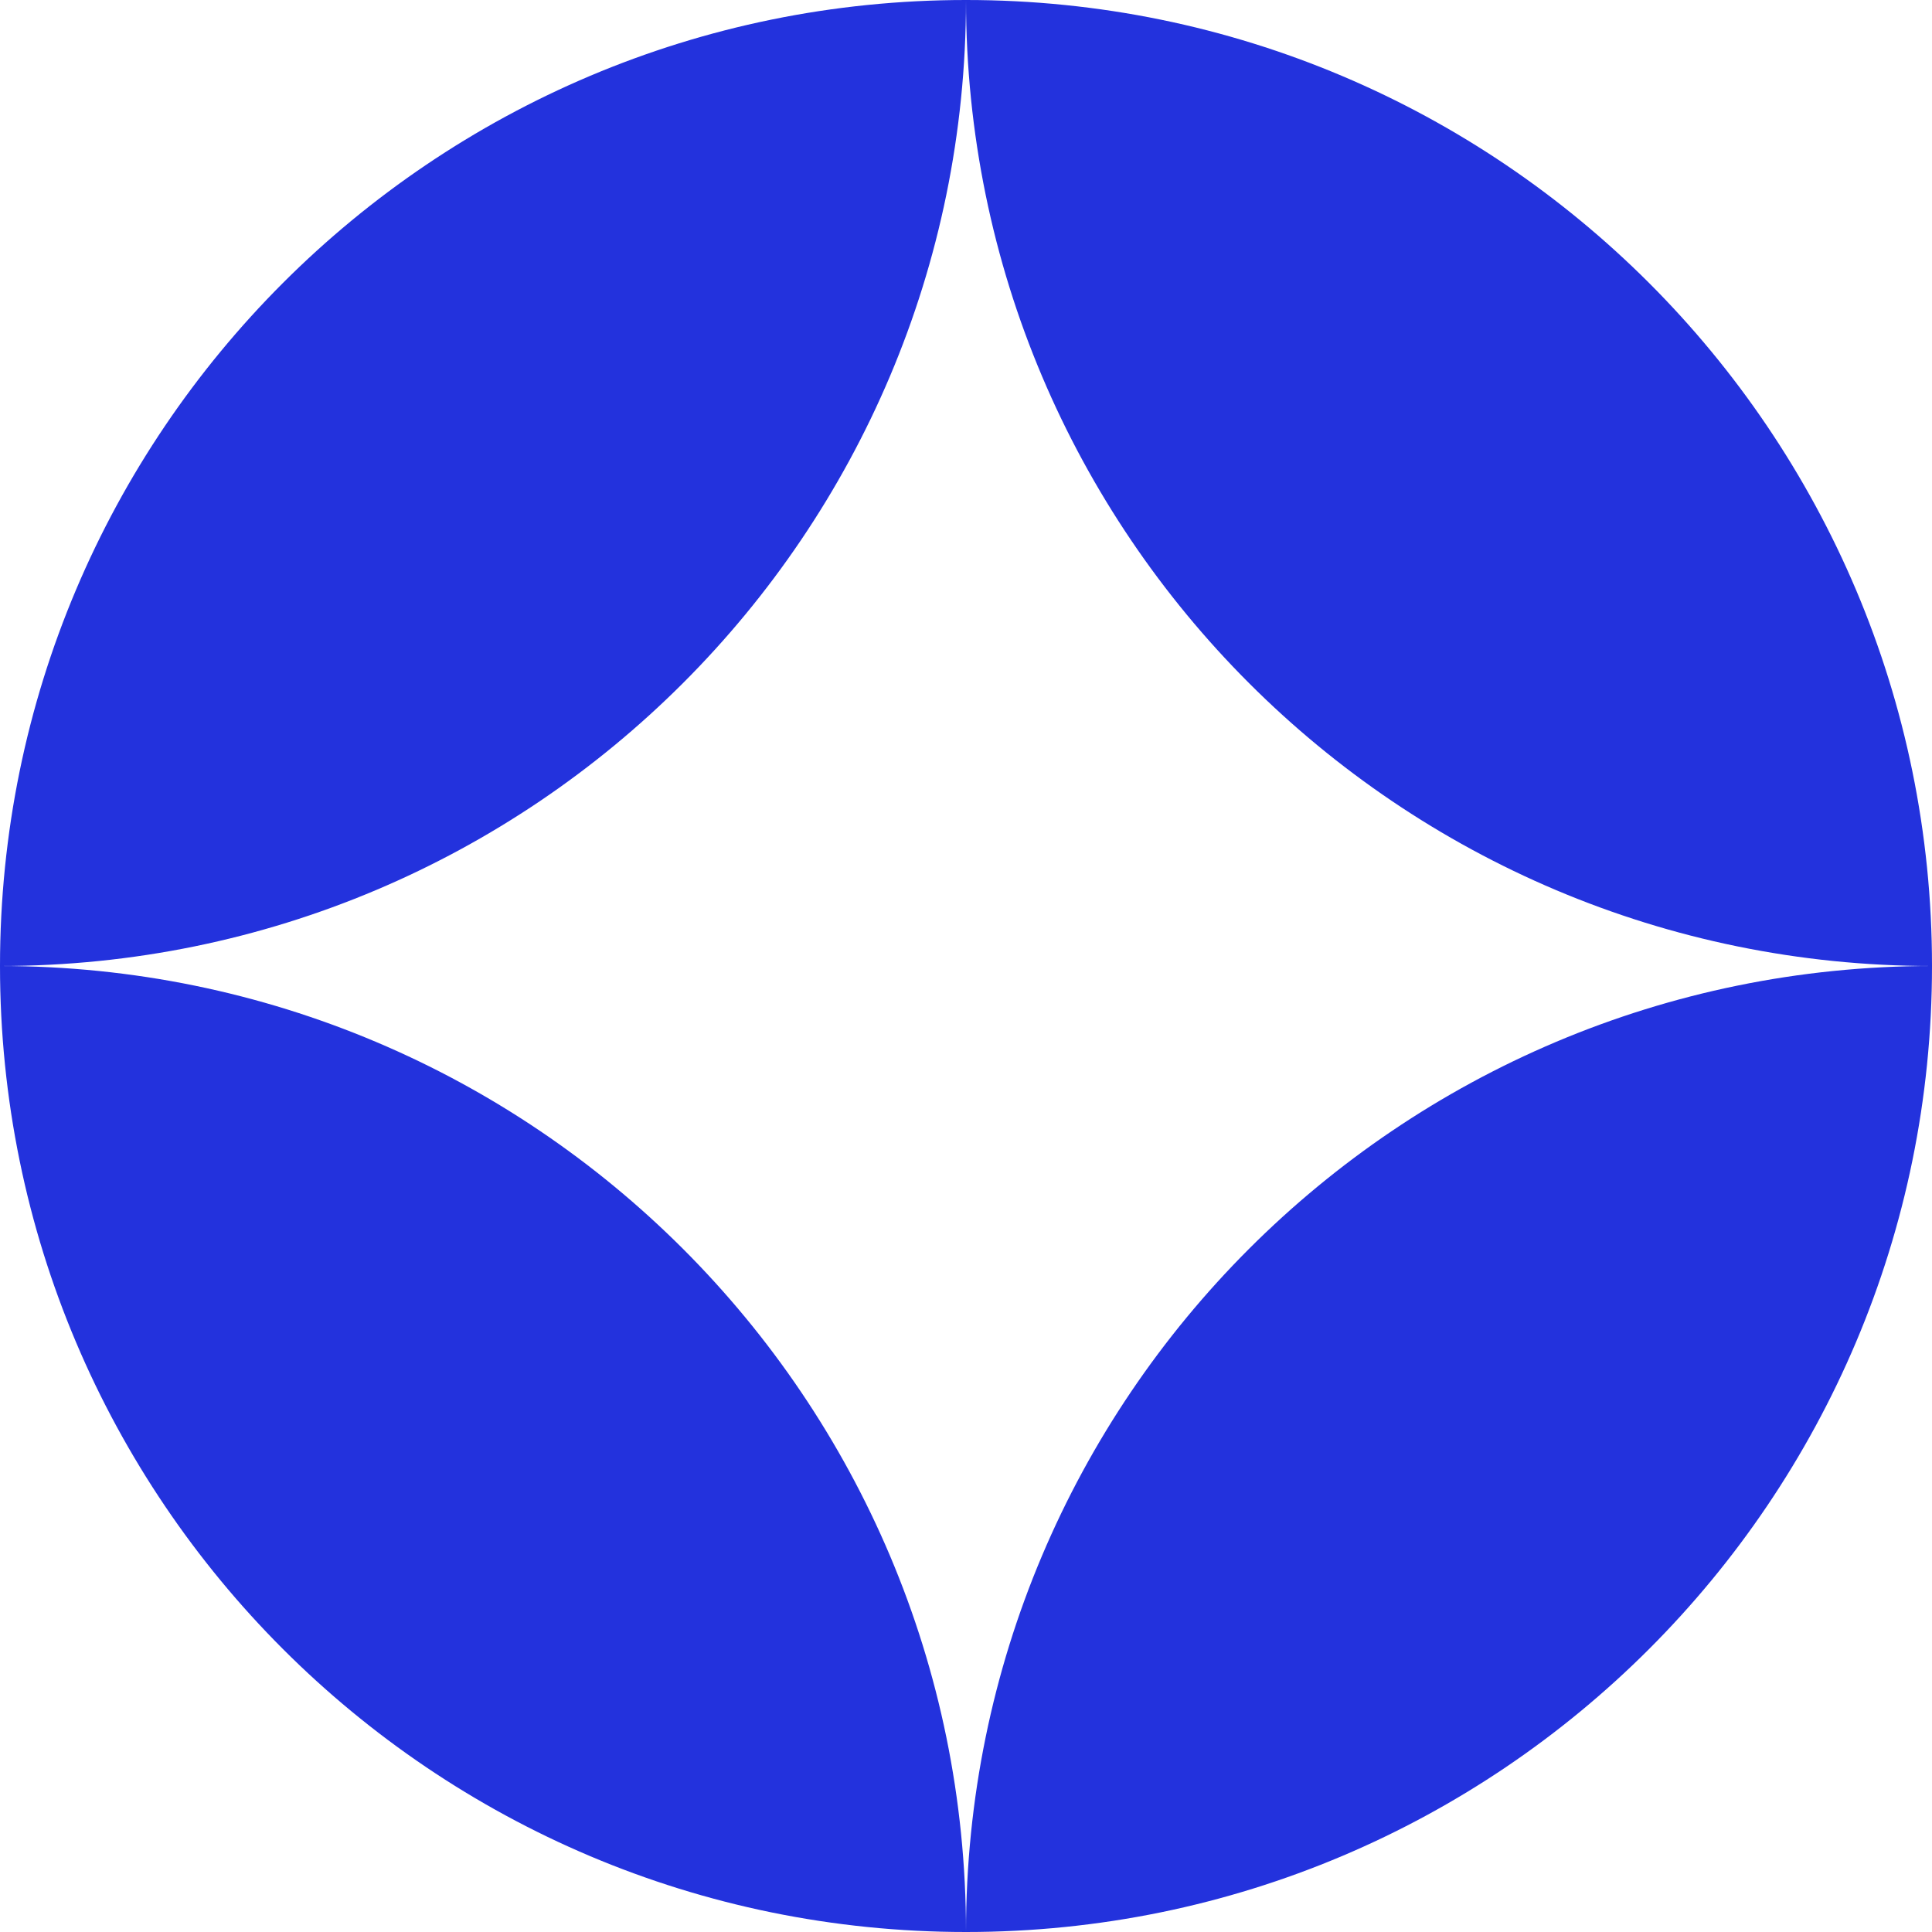
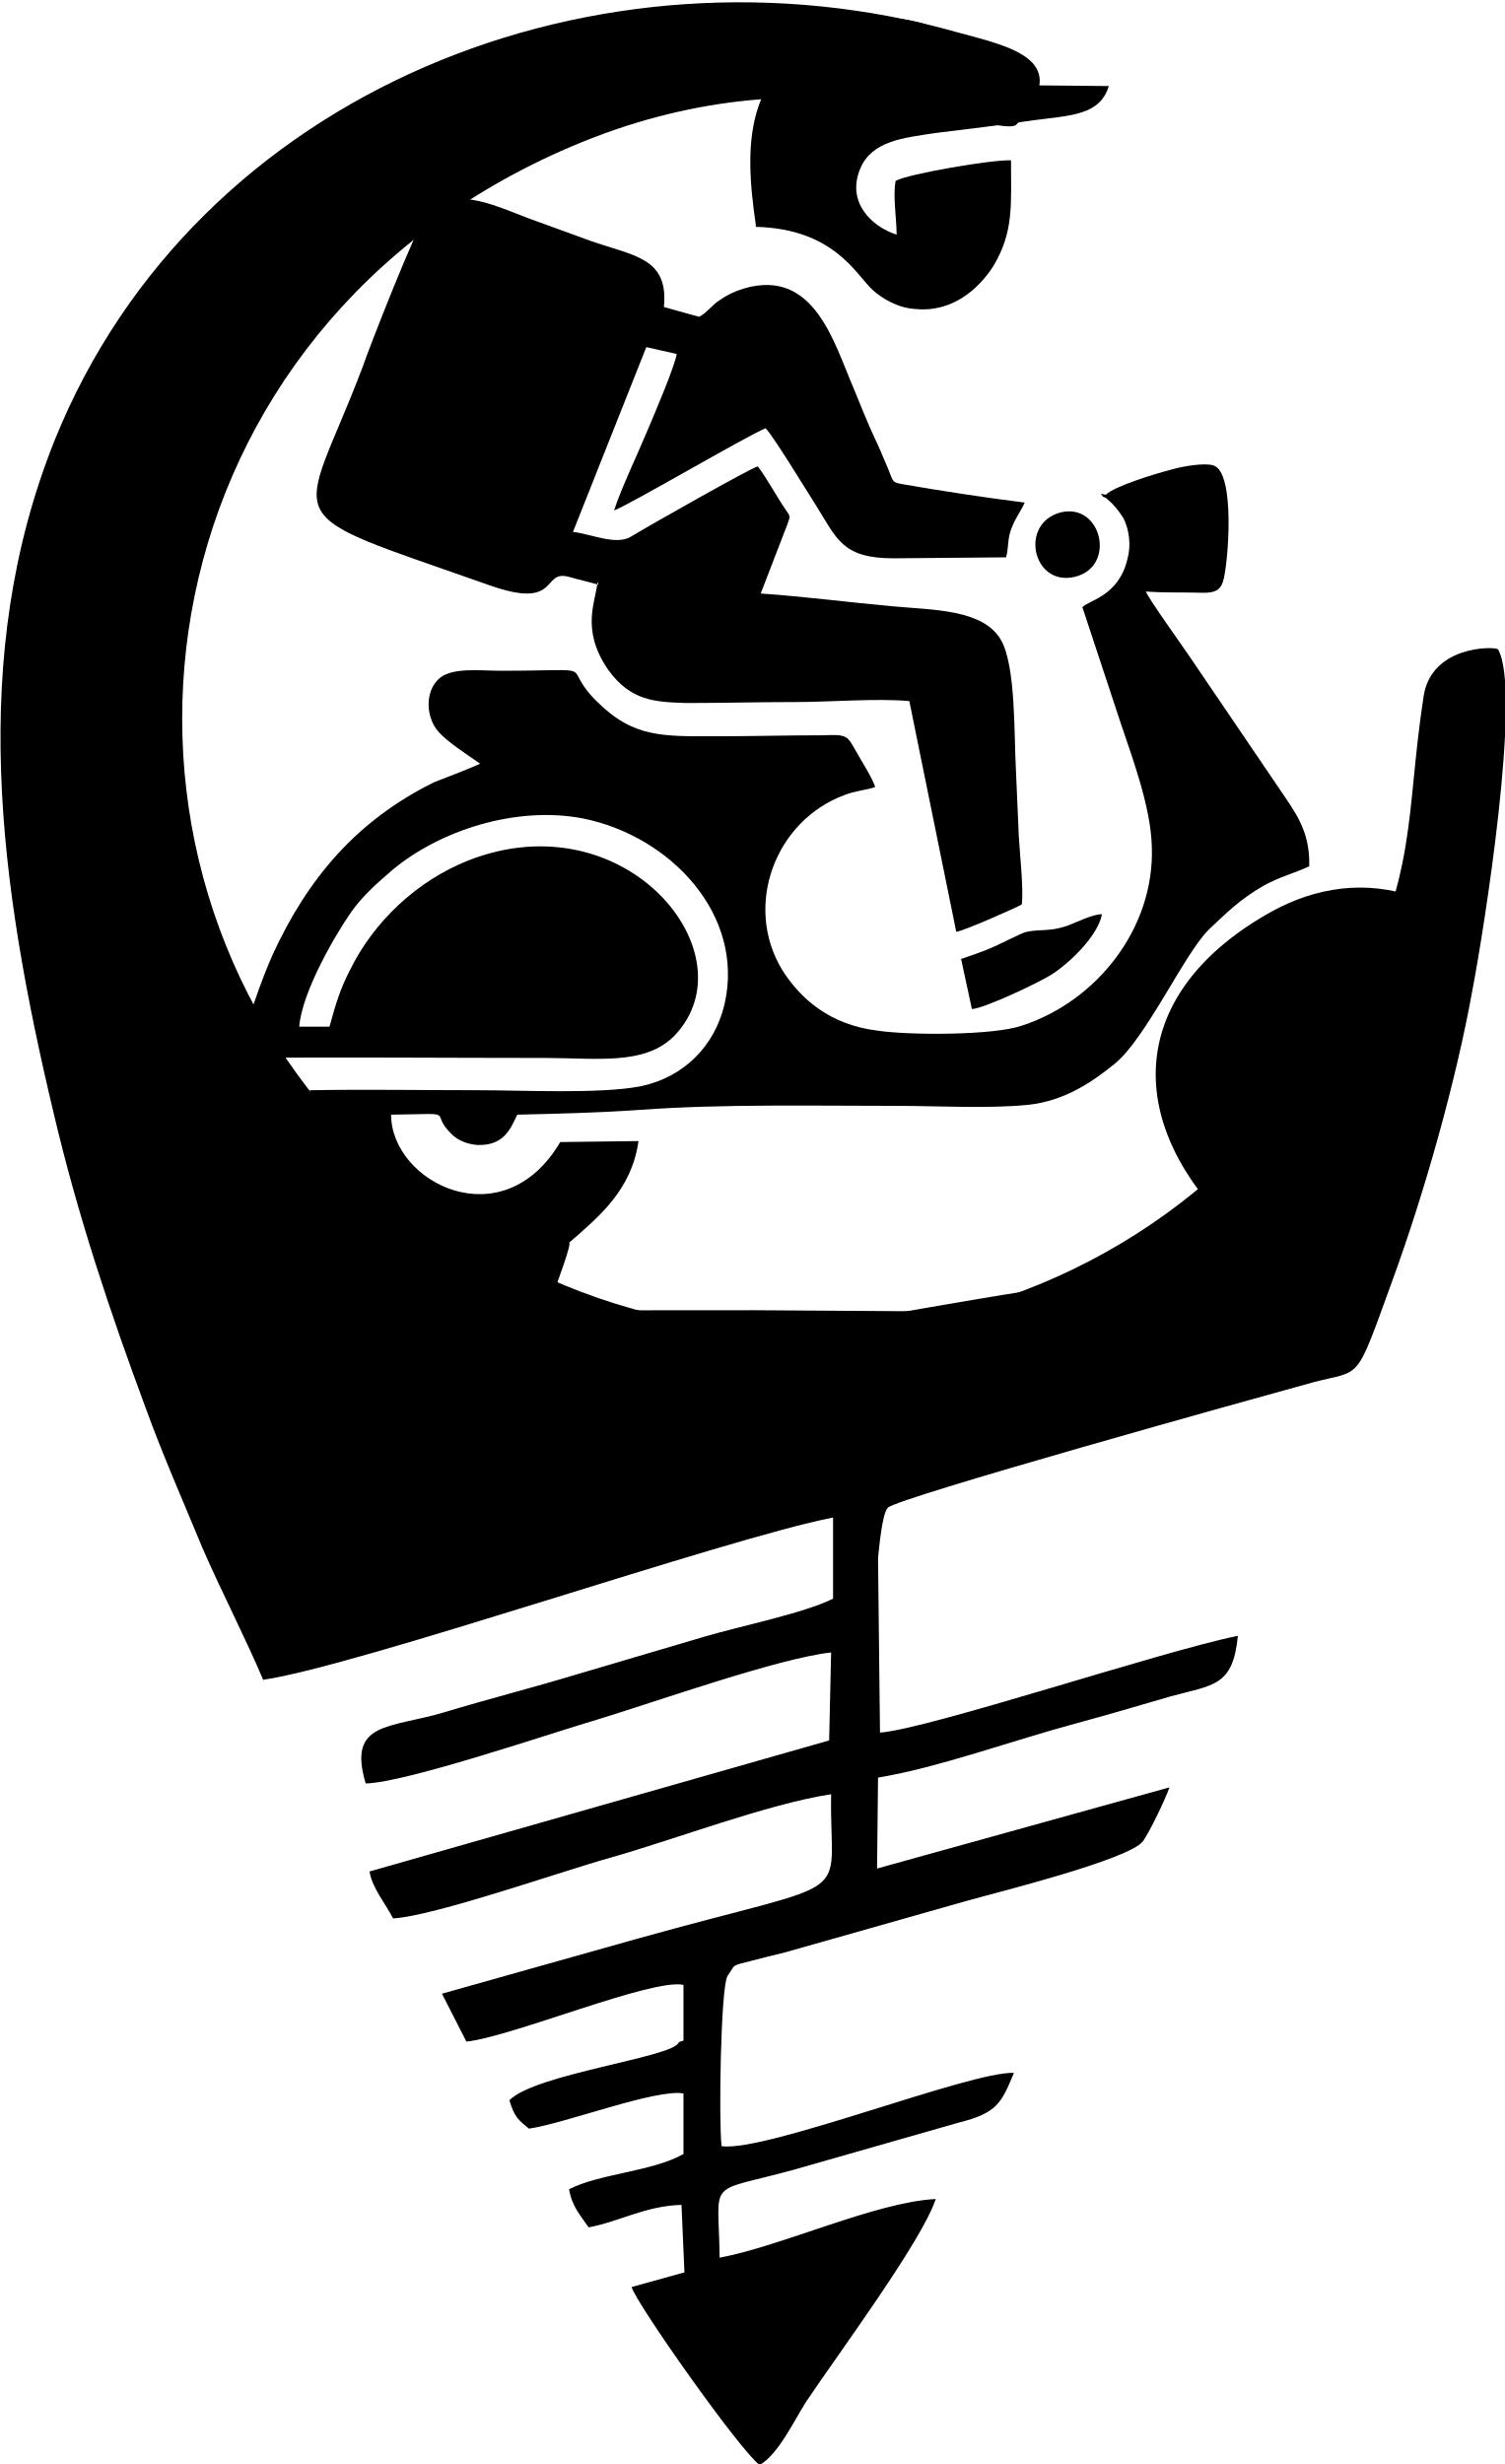
- <svg xmlns="http://www.w3.org/2000/svg" viewBox="0 0 24 24" fill="none">
-   <path fill-rule="evenodd" clip-rule="evenodd" d="M0 12C5.05631e-07 5.373 5.373 0 12 0C18.627 0 24 5.373 24 12C17.374 12 12.002 6.629 12 0.003C11.998 6.629 6.626 12 0 12ZM12 24C12 17.372 17.373 12 24 12C24 18.627 18.627 24 12 24ZM12 24C12 17.372 6.627 12 0 12C0 18.627 5.373 24 12 24Z" fill="#2332DD" />
+ <svg xmlns="http://www.w3.org/2000/svg" xml:space="preserve" width="100%" height="100%" version="1.1" style="shape-rendering:geometricPrecision; text-rendering:geometricPrecision; image-rendering:optimizeQuality; fill-rule:evenodd; clip-rule:evenodd" viewBox="0 0 15.39 25.2">
+   <g id="Layer_x0020_1">
+     <path class="fil0" d="M2.69 17.18c0.97,-0.14 4.71,-1.44 5.83,-1.66l0 0.83c-0.3,0.15 -0.95,0.28 -1.32,0.39 -0.44,0.13 -0.88,0.26 -1.32,0.39 -0.43,0.13 -0.9,0.25 -1.33,0.38 -0.56,0.17 -1,0.09 -0.81,0.73 0.42,-0.01 1.91,-0.52 2.39,-0.66 0.59,-0.18 1.83,-0.62 2.37,-0.68l-0.02 0.9 -4.7 1.34c0.02,0.16 0.17,0.34 0.24,0.48 0.41,-0.02 1.75,-0.49 2.22,-0.62 0.67,-0.19 1.61,-0.55 2.26,-0.65 -0.02,1.15 0.33,0.83 -1.99,1.48l-1.99 0.56 0.25 0.49c0.47,-0.05 1.9,-0.65 2.22,-0.58l-0 0.57c-0.03,0.01 -0.04,0.01 -0.05,0.02 -0.05,0.15 -1.47,0.32 -1.73,0.59 0.05,0.17 0.09,0.2 0.2,0.29 0.36,-0.05 1.3,-0.41 1.58,-0.36l-0 0.62c-0.32,0.18 -0.86,0.2 -1.17,0.36 0.03,0.18 0.12,0.27 0.2,0.39 0.32,-0.06 0.58,-0.22 0.95,-0.23l0.03 0.69 -0.54 0.15c0.04,0.16 1.12,1.69 1.31,1.82 0.19,-0.11 0.35,-0.45 0.47,-0.64 0.32,-0.48 1.19,-1.65 1.33,-2.08 -0.61,0.03 -1.57,0.48 -2.21,0.6 -0.01,-0.83 -0.15,-0.65 0.76,-0.9l1.68 -0.48c0.4,-0.1 0.44,-0.2 0.57,-0.51 -0.44,-0.02 -2.53,0.81 -2.99,0.75 -0.03,-0.24 -0.01,-1.62 0.06,-1.74 0.09,-0.13 0.03,-0.1 0.26,-0.16 0.11,-0.03 0.2,-0.05 0.32,-0.08l1.87 -0.53c0.28,-0.08 1.66,-0.42 1.8,-0.61 0.07,-0.1 0.23,-0.43 0.27,-0.55l-2.99 0.83 0.01 -0.93c0.61,-0.1 1.41,-0.39 2.01,-0.55 0.33,-0.09 0.64,-0.18 0.98,-0.28 0.44,-0.12 0.64,-0.1 0.69,-0.62 -0.79,0.16 -3.15,0.95 -3.66,0.99l-0.02 -1.79c0.01,-0.08 0.04,-0.45 0.1,-0.51 0.09,-0.1 3.72,-1.11 4.34,-1.28 0.52,-0.14 0.43,0.03 0.83,-1.07 0.31,-0.85 0.64,-2 0.81,-2.95 0.11,-0.57 0.51,-3.06 0.26,-3.48 -0.04,-0.03 -0.68,-0.04 -0.76,0.48 -0.19,1.23 -0.05,1.81 -0.76,3.14 -2.02,3.79 -7.24,4.58 -10.28,1.31 -2.83,-3.04 -2.02,-8.22 2.32,-10.07 2.48,-1.06 4.28,-0.09 4.55,-0.22 0.61,-0.67 -0.05,-0.8 -0.6,-0.95 -3.65,-1.03 -7.78,0.58 -9.23,4.17 -0.89,2.22 -0.57,4.54 -0.01,6.89 0.25,1.06 0.58,2.04 0.94,3.01 0.17,0.47 0.39,0.97 0.58,1.43 0.2,0.46 0.45,0.94 0.63,1.37z" />
+     <path class="fil0" d="M11.26 5.05c0.03,0.05 0.02,0.02 0.06,0.05 0.07,0.06 0.12,0.12 0.17,0.2 0.06,0.12 0.08,0.28 0.04,0.42 -0.09,0.38 -0.4,0.42 -0.46,0.49l0.39 1.18c0.12,0.36 0.31,0.86 0.32,1.27 0.03,0.83 -0.56,1.58 -1.33,1.83 -0.29,0.1 -1.15,0.1 -1.48,0.05 -0.48,-0.06 -0.78,-0.32 -0.97,-0.62 -0.4,-0.66 -0.07,-1.53 0.64,-1.79 0.1,-0.04 0.22,-0.05 0.31,-0.08 -0.01,-0.06 -0.14,-0.27 -0.18,-0.34 -0.11,-0.19 -0.09,-0.2 -0.36,-0.19 -0.36,0 -0.72,0.01 -1.07,0.01 -0.56,0 -0.86,0.02 -1.24,-0.36 -0.39,-0.39 0.1,-0.31 -0.98,-0.31 -0.22,0 -0.51,-0.04 -0.64,0.09 -0.14,0.14 -0.12,0.4 0.01,0.54 0.09,0.1 0.29,0.23 0.42,0.32 -0.03,0.02 -0.39,0.16 -0.47,0.19 -0.79,0.39 -1.29,0.98 -1.65,1.76 -0.09,0.2 -0.33,0.82 -0.32,1.06 1.03,-0.01 2.08,-0 3.11,-0 0.52,-0 1.02,0.08 1.32,-0.23 0.79,-0.83 -0.5,-2.42 -2.11,-1.79 -0.53,0.21 -0.97,0.63 -1.21,1.12 -0.1,0.19 -0.15,0.36 -0.21,0.58l-0.31 0c0.03,-0.36 0.37,-0.94 0.53,-1.17 0.12,-0.17 0.27,-0.3 0.42,-0.43 0.49,-0.41 1.27,-0.66 1.95,-0.53 0.9,0.18 1.66,0.99 1.45,1.9 -0.1,0.43 -0.42,0.75 -0.86,0.84 -0.41,0.08 -1.21,0.04 -1.66,0.04 -0.57,0 -1.15,-0.01 -1.72,-0 0,0.51 0.15,0.93 0.45,1.29l0.23 0.22c0.04,0.03 0.05,0.02 0.07,0.07 -0.53,-0.01 0.12,1.42 -0.14,1.52 0.72,0.14 6.76,-1.17 7.79,-1.17 0.44,0 1.09,0.08 1.3,-0.01l-1.54 0.37c0.09,-0.11 1.07,-0.09 1.36,-0.84 0.19,-0.5 -0.59,1.23 -0.87,0.87 -0.58,0.01 2.06,-2.85 1.63,-2.62 -0.28,0.15 -0.46,0.29 -0.67,0.45 -0.08,0.06 -0.53,0.51 -0.55,0.58 -0.02,0.11 0.31,0.59 0.47,0.72l0.23 0.18c0,0 0.01,0.01 0.01,0.01 -1.18,-0.01 -2.96,0.85 -4.15,0.84 -1.05,-0.01 -2.35,0.43 -3.41,0.47 -0.07,0 0.5,-1.39 0.44,-1.39 0.31,-0.27 0.64,-0.54 0.71,-1.04l-0.8 0.01c-0.59,1 -1.73,0.41 -1.73,-0.28 0.72,-0.01 0.37,-0.04 0.62,0.2 0.06,0.06 0.15,0.1 0.26,0.11 0.27,0.01 0.34,-0.16 0.41,-0.31 0.43,-0.01 0.84,-0.02 1.27,-0.05 0.82,-0.06 1.78,-0.04 2.61,-0.04 0.42,0 0.93,0.03 1.34,-0.01 0.39,-0.04 0.68,-0.25 0.89,-0.42 0.32,-0.26 0.71,-1.12 0.96,-1.37 0.19,-0.18 0.32,-0.31 0.56,-0.45 0.16,-0.09 0.32,-0.13 0.47,-0.2 0.01,-0.37 -0.15,-0.56 -0.31,-0.8l-0.91 -1.34c-0.06,-0.09 -0.44,-0.62 -0.45,-0.67 0.15,0.01 0.3,0.01 0.45,0.01 0.17,0 0.3,0.03 0.34,-0.12 0.05,-0.16 0.13,-1.11 -0.1,-1.18 -0.09,-0.03 -0.32,0.01 -0.42,0.04 -0.16,0.04 -0.59,0.17 -0.68,0.26z" />
+     <path class="fil0" d="M6.11 5.95c-0.01,0.19 -0.18,0.48 0.11,0.9 0.23,0.32 0.48,0.33 0.8,0.34 0.37,0 0.75,-0.01 1.12,-0.01 0.35,-0 0.82,-0.04 1.16,-0.01l0.48 2.36c0.08,-0.01 0.62,-0.25 0.67,-0.28 0.02,-0.15 -0.02,-0.52 -0.03,-0.69 -0.01,-0.23 -0.02,-0.46 -0.03,-0.69 -0.02,-0.36 -0,-1.05 -0.15,-1.32 -0.18,-0.32 -0.69,-0.31 -1.12,-0.35 -0.44,-0.04 -0.9,-0.1 -1.34,-0.13l0.27 -0.7c0.03,-0.09 0.04,-0.08 -0.01,-0.15 -0.09,-0.13 -0.21,-0.35 -0.29,-0.45 -0.06,0.01 -1.12,0.61 -1.3,0.72 -0.15,0.09 -0.41,-0.03 -0.59,-0.05l0.75 -1.89 0.31 0.07c-0.01,0.11 -0.25,0.67 -0.31,0.81 -0.1,0.24 -0.25,0.55 -0.33,0.79 0.11,-0.03 1.37,-0.77 1.55,-0.84 0.08,0.08 0.42,0.64 0.51,0.78 0.22,0.35 0.27,0.55 0.8,0.55l1.15 -0.01c0.03,-0.12 0.01,-0.19 0.06,-0.31 0.04,-0.1 0.09,-0.16 0.13,-0.25 -0.4,-0.05 -0.86,-0.12 -1.26,-0.19 -0.11,-0.02 -0.08,-0.03 -0.16,-0.21 -0.04,-0.09 -0.07,-0.17 -0.11,-0.25 -0.08,-0.17 -0.15,-0.35 -0.22,-0.52 -0.2,-0.46 -0.4,-1.23 -1.12,-1.02 -0.1,0.03 -0.18,0.07 -0.25,0.12 -0.08,0.05 -0.13,0.13 -0.21,0.17l-0.36 -0.1c0.05,-0.51 -0.31,-0.52 -0.76,-0.68 -0.19,-0.07 -0.36,-0.13 -0.55,-0.2 -0.37,-0.13 -0.83,-0.39 -1.11,-0.08 -0.1,0.11 -0.6,1.39 -0.66,1.57 -0.64,1.69 -0.96,1.44 1.28,2.23 0.75,0.27 0.54,-0.16 0.83,-0.08 0.1,0.03 0.2,0.05 0.3,0.08z" />
+     <path class="fil0" d="M12.62 12.57c0.2,-0.22 0.89,-0.93 1.14,-1.1 0.81,-0.53 -0.43,-1.07 0.64,-1.1 -0.02,-0.53 0.95,-0.88 0.09,-1.19 -0.53,-0.19 -1.04,-0.1 -1.48,0.14 -1.48,0.82 -1.54,2.14 -0.4,3.25z" />
+     <path class="fil0" d="M7.73 2.32c0.81,0.02 1.03,0.5 1.2,0.65 0.09,0.08 0.25,0.18 0.43,0.19 0.39,0.04 0.66,-0.22 0.8,-0.44 0.21,-0.35 0.18,-0.63 0.18,-1.08 -0.19,-0.01 -1.06,0.14 -1.18,0.21 -0.03,0.15 0.01,0.39 0.01,0.55 -0.25,-0.08 -0.52,-0.33 -0.37,-0.68 0.12,-0.28 0.44,-0.31 0.77,-0.36 0.33,-0.04 0.66,-0.08 1,-0.13 0.38,-0.05 0.68,-0.05 0.77,-0.35l-1.07 -0.01c-0.2,-0.24 -0.32,-0.45 -0.74,-0.6 -0.73,-0.27 -1.53,0.13 -1.77,0.81 -0.13,0.37 -0.09,0.81 -0.03,1.22z" />
+     <path class="fil0" d="M3.67 13.45l0.13 0.03c1.16,0.07 2.85,0.17 3.91,0.17 0.66,-0 1.38,-0.04 2.03,-0.07 0.68,-0.03 1.35,-0.08 2.02,-0.11 -0.01,-0.01 0,-0 -0.04,-0.02l-0.44 -0.02c-0.16,-0 -0.33,-0 -0.5,-0.01l-3.06 -0.02c-1.35,0 -2.71,-0 -4.06,0.04z" />
+     <path class="fil0" d="M9.83 9.81l0.11 0.51c0.14,-0.01 0.7,-0.28 0.81,-0.35 0.19,-0.12 0.48,-0.4 0.52,-0.62 -0.1,-0 -0.25,0.08 -0.36,0.12 -0.18,0.06 -0.26,0.03 -0.41,0.06 -0.05,0.01 -0.26,0.12 -0.33,0.15 -0.11,0.05 -0.23,0.09 -0.35,0.13z" />
+     <path class="fil1" d="M4.49 2.57c0.14,0.09 1.42,0.53 1.64,0.59l0.11 -0.23c-0.22,-0.06 -1.53,-0.57 -1.64,-0.58l-0.1 0.21z" />
+     <path class="fil0" d="M10.85 5.24c-0.43,0.11 -0.29,0.76 0.14,0.66 0.43,-0.1 0.28,-0.76 -0.14,-0.66z" />
+     <path class="fil1" d="M12.26 5.84c0.04,-0.05 0.04,-0.13 0.04,-0.19 0.01,-0.08 0.01,-0.16 0.01,-0.24 0,-0.13 -0.01,-0.33 -0.05,-0.44 -0.07,0.08 -0.12,0.29 -0.12,0.42 -0,0.19 0.04,0.3 0.11,0.45z" />
+   </g>
</svg>
